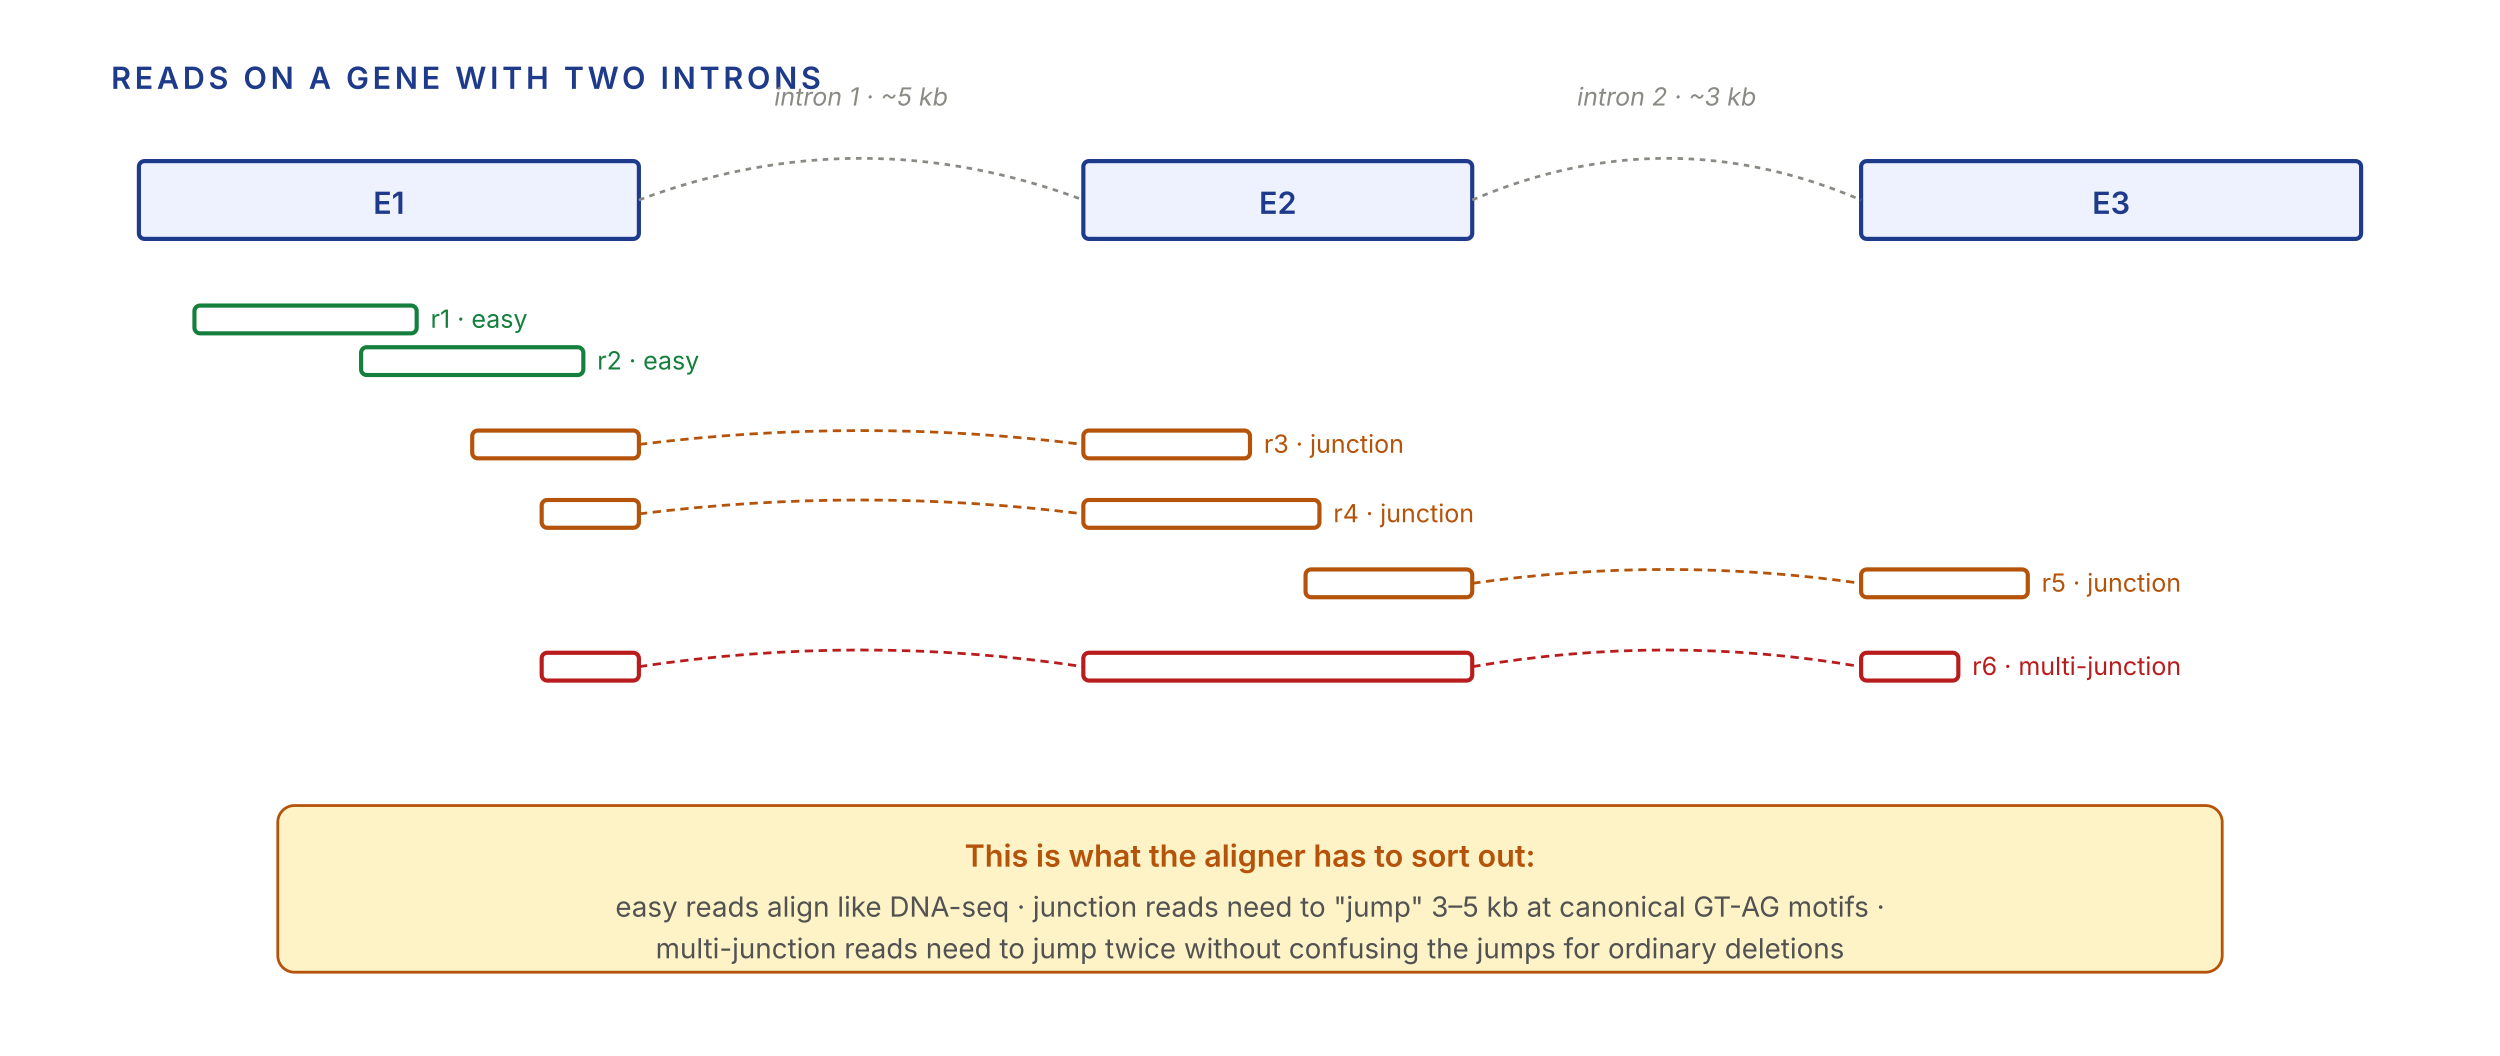
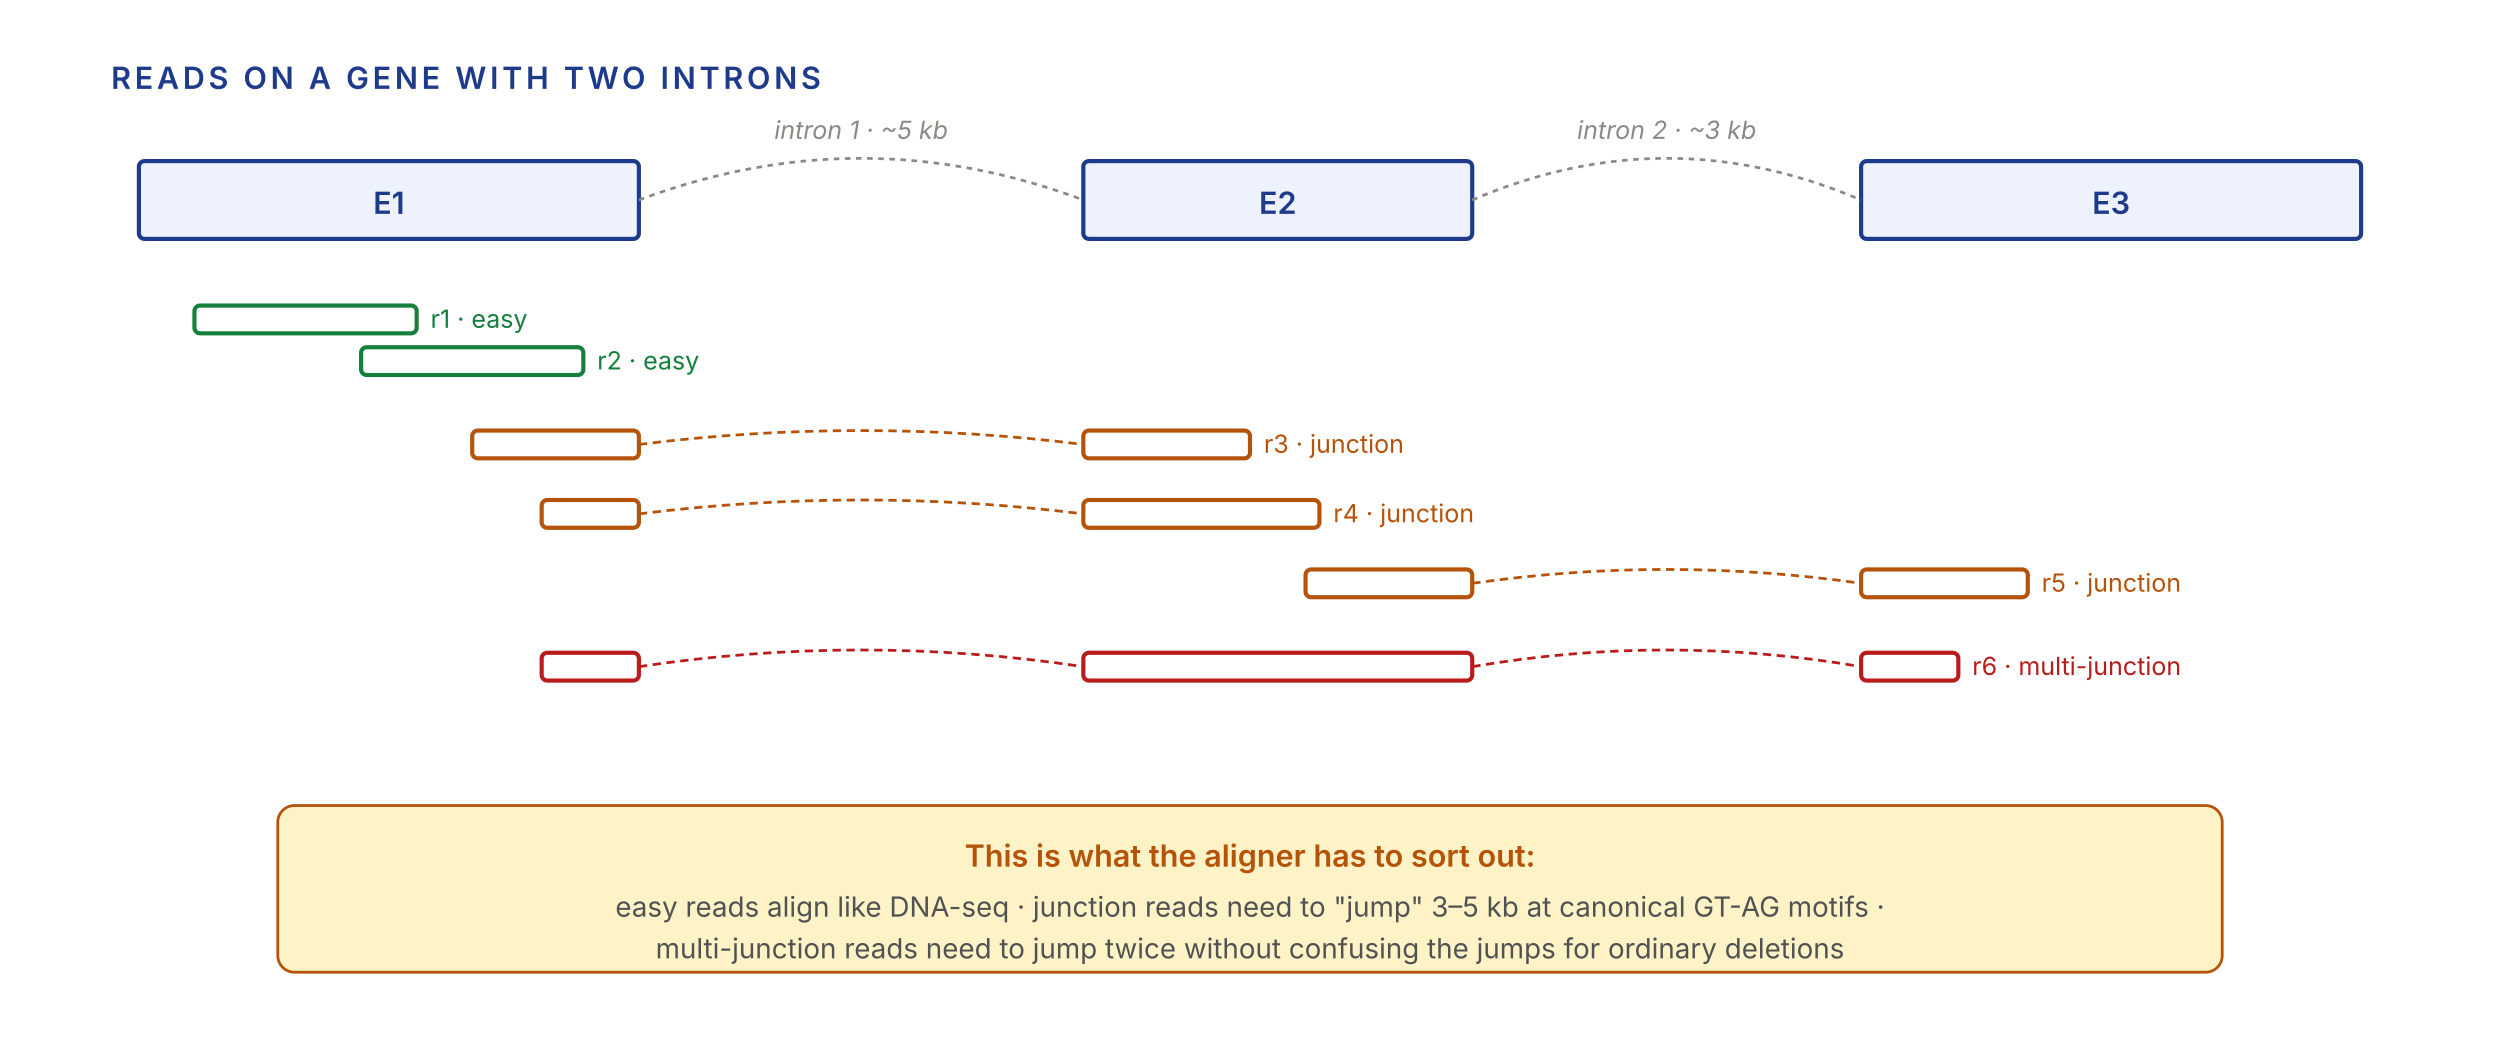
<svg xmlns="http://www.w3.org/2000/svg" viewBox="0 0 900 380" role="img" aria-labelledby="t d">
  <text x="40" y="32" font-family="Inter, sans-serif" font-size="11" font-weight="600" fill="#1e3a8a" letter-spacing="0.12em">READS ON A GENE WITH TWO INTRONS</text>
  <g>
    <g fill="#eef2ff" stroke="#1e3a8a" stroke-width="1.5">
      <rect x="50" y="58" width="180" height="28" rx="2" />
      <rect x="390" y="58" width="140" height="28" rx="2" />
      <rect x="670" y="58" width="180" height="28" rx="2" />
    </g>
    <g font-family="Inter, sans-serif" font-size="11" font-weight="600" fill="#1e3a8a" text-anchor="middle">
      <text x="140" y="77">E1</text>
      <text x="460" y="77">E2</text>
      <text x="760" y="77">E3</text>
    </g>
    <g stroke="#8a8a85" stroke-width="1" stroke-dasharray="2 2" fill="none">
      <path d="M 230 72 Q 310 42 390 72" />
      <path d="M 530 72 Q 600 42 670 72" />
    </g>
    <g font-family="Inter, sans-serif" font-size="9" fill="#8a8a85" text-anchor="middle" font-style="italic">
-       <text x="310" y="38">intron 1 · ~5 kb</text>
-       <text x="600" y="38">intron 2 · ~3 kb</text>
+       <text x="310" y="50">intron 1 · ~5 kb</text>
+       <text x="600" y="50">intron 2 · ~3 kb</text>
    </g>
  </g>
  <g stroke="#15803d" stroke-width="1.5" fill="none">
    <rect x="70" y="110" width="80" height="10" rx="2" />
    <rect x="130" y="125" width="80" height="10" rx="2" />
  </g>
  <g font-family="Inter, sans-serif" font-size="9" fill="#15803d">
    <text x="155" y="118">r1 · easy</text>
    <text x="215" y="133">r2 · easy</text>
  </g>
  <g stroke="#b45309" stroke-width="1.5" fill="none">
    <rect x="170" y="155" width="60" height="10" rx="2" />
    <rect x="390" y="155" width="60" height="10" rx="2" />
  </g>
  <path d="M 230 160 Q 310 150 390 160" stroke="#b45309" stroke-width="1" stroke-dasharray="3 2" fill="none" />
  <text x="455" y="163" font-family="Inter, sans-serif" font-size="9" fill="#b45309">r3 · junction</text>
  <g stroke="#b45309" stroke-width="1.5" fill="none">
    <rect x="195" y="180" width="35" height="10" rx="2" />
    <rect x="390" y="180" width="85" height="10" rx="2" />
  </g>
  <path d="M 230 185 Q 310 175 390 185" stroke="#b45309" stroke-width="1" stroke-dasharray="3 2" fill="none" />
  <text x="480" y="188" font-family="Inter, sans-serif" font-size="9" fill="#b45309">r4 · junction</text>
  <g stroke="#b45309" stroke-width="1.5" fill="none">
    <rect x="470" y="205" width="60" height="10" rx="2" />
    <rect x="670" y="205" width="60" height="10" rx="2" />
  </g>
  <path d="M 530 210 Q 600 200 670 210" stroke="#b45309" stroke-width="1" stroke-dasharray="3 2" fill="none" />
  <text x="735" y="213" font-family="Inter, sans-serif" font-size="9" fill="#b45309">r5 · junction</text>
  <g stroke="#b91c1c" stroke-width="1.5" fill="none">
    <rect x="195" y="235" width="35" height="10" rx="2" />
    <rect x="390" y="235" width="140" height="10" rx="2" />
    <rect x="670" y="235" width="35" height="10" rx="2" />
  </g>
  <path d="M 230 240 Q 310 228 390 240" stroke="#b91c1c" stroke-width="1" stroke-dasharray="3 2" fill="none" />
  <path d="M 530 240 Q 600 228 670 240" stroke="#b91c1c" stroke-width="1" stroke-dasharray="3 2" fill="none" />
  <text x="710" y="243" font-family="Inter, sans-serif" font-size="9" fill="#b91c1c">r6 · multi-junction</text>
  <g>
    <rect x="100" y="290" width="700" height="60" rx="6" fill="#fef3c7" stroke="#b45309" stroke-width="1" />
    <text x="450" y="312" text-anchor="middle" font-family="Inter, sans-serif" font-size="11" font-weight="600" fill="#b45309">This is what the aligner has to sort out:</text>
    <text x="450" y="330" text-anchor="middle" font-family="Inter, sans-serif" font-size="10" fill="#525252">easy reads align like DNA-seq · junction reads need to "jump" 3–5 kb at canonical GT-AG motifs ·</text>
    <text x="450" y="345" text-anchor="middle" font-family="Inter, sans-serif" font-size="10" fill="#525252">multi-junction reads need to jump twice without confusing the jumps for ordinary deletions</text>
  </g>
</svg>
